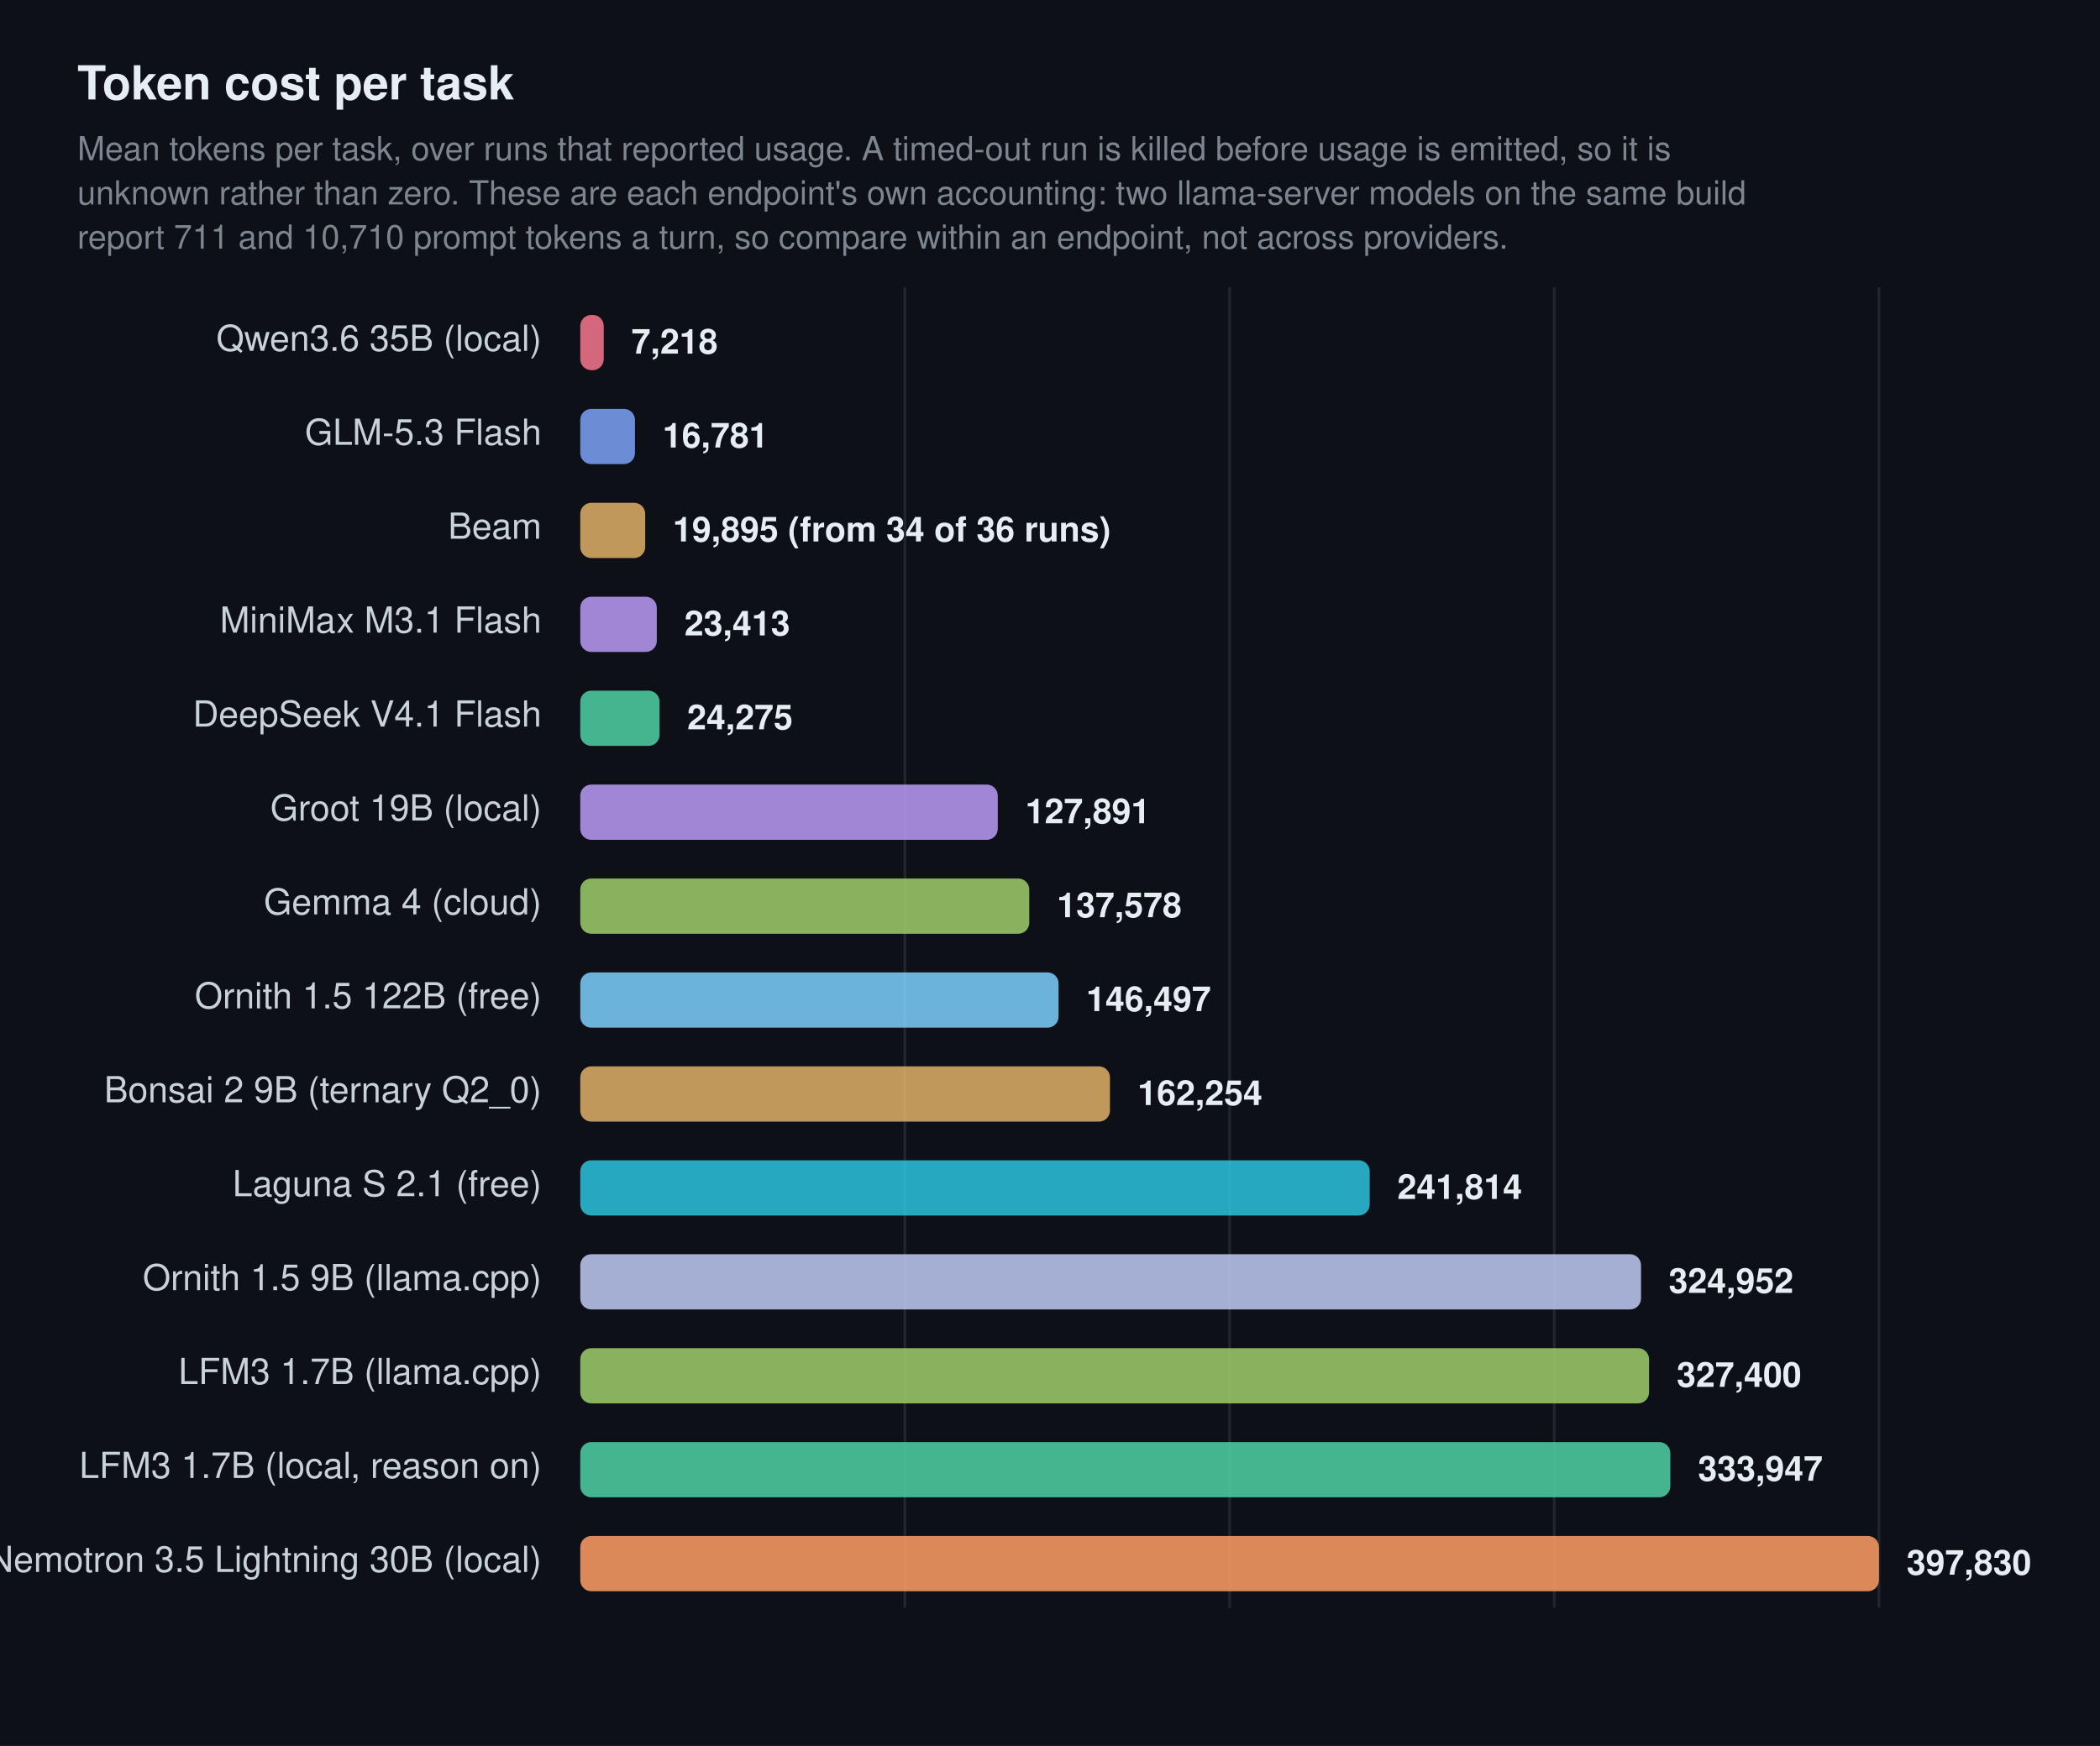
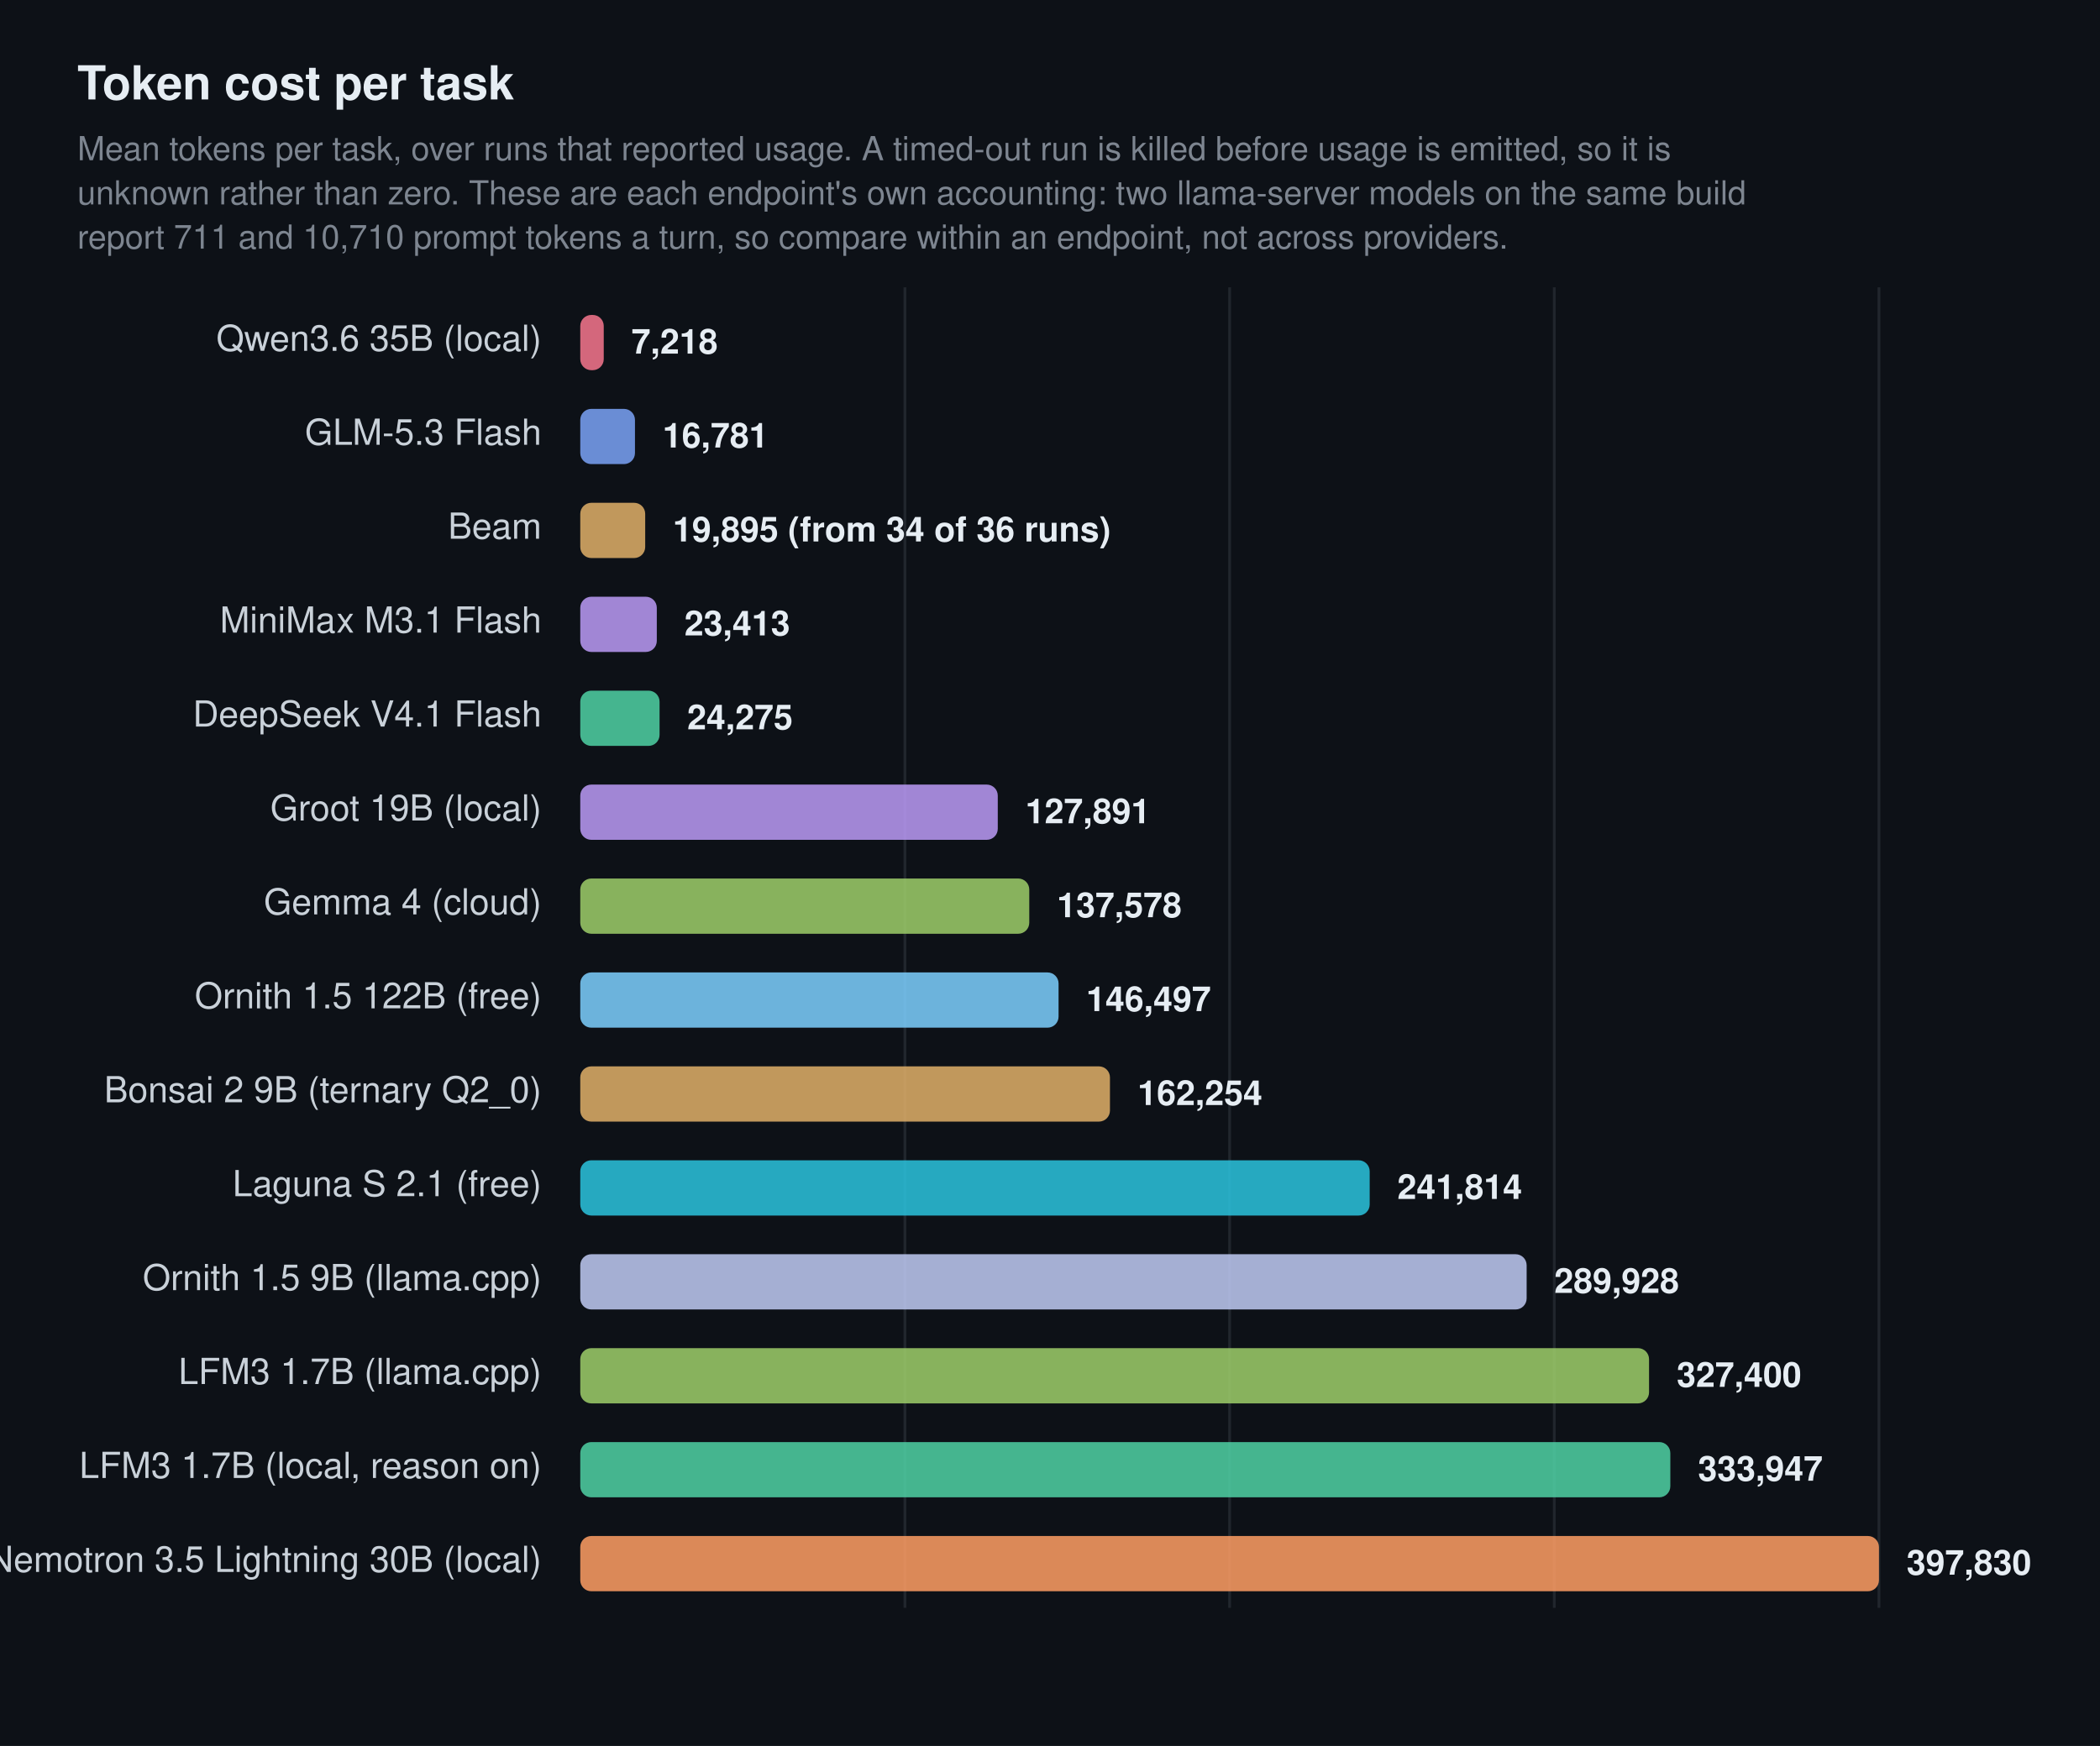
<svg xmlns="http://www.w3.org/2000/svg" width="760" height="632" viewBox="0 0 760 632" font-family="ui-sans-serif, -apple-system, Segoe UI, Helvetica, Arial, sans-serif">
  <rect width="100%" height="100%" fill="#0d1117" />
  <text x="28" y="36" fill="#e6edf3" font-size="17" font-weight="600">Token cost per task</text>
  <text x="28" y="58" fill="#7d8590" font-size="12">Mean tokens per task, over runs that reported usage. A timed-out run is killed before usage is emitted, so it is</text>
  <text x="28" y="74" fill="#7d8590" font-size="12">unknown rather than zero. These are each endpoint's own accounting: two llama-server models on the same build</text>
  <text x="28" y="90" fill="#7d8590" font-size="12">report 711 and 10,710 prompt tokens a turn, so compare within an endpoint, not across providers.</text>
  <line x1="327.5" y1="104" x2="327.5" y2="582" stroke="#21262d" stroke-width="1" />
  <line x1="445.0" y1="104" x2="445.0" y2="582" stroke="#21262d" stroke-width="1" />
  <line x1="562.5" y1="104" x2="562.5" y2="582" stroke="#21262d" stroke-width="1" />
  <line x1="680.0" y1="104" x2="680.0" y2="582" stroke="#21262d" stroke-width="1" />
  <text x="196" y="127" fill="#c9d1d9" font-size="13" text-anchor="end">Qwen3.6 35B (local)</text>
  <rect x="210" y="114" width="8.5" height="20" rx="4" fill="#f7768e" opacity="0.85" />
  <text x="228.5" y="128" fill="#e6edf3" font-size="12.5" font-weight="600">7,218</text>
  <text x="196" y="161" fill="#c9d1d9" font-size="13" text-anchor="end">GLM-5.3 Flash</text>
  <rect x="210" y="148" width="19.8" height="20" rx="4" fill="#7aa2f7" opacity="0.85" />
  <text x="239.8" y="162" fill="#e6edf3" font-size="12.5" font-weight="600">16,781</text>
  <text x="196" y="195" fill="#c9d1d9" font-size="13" text-anchor="end">Beam</text>
  <rect x="210" y="182" width="23.5" height="20" rx="4" fill="#e0af68" opacity="0.85" />
  <text x="243.5" y="196" fill="#e6edf3" font-size="12.5" font-weight="600">19,895  (from 34 of 36 runs)</text>
  <text x="196" y="229" fill="#c9d1d9" font-size="13" text-anchor="end">MiniMax M3.1 Flash</text>
  <rect x="210" y="216" width="27.7" height="20" rx="4" fill="#bb9af7" opacity="0.85" />
  <text x="247.7" y="230" fill="#e6edf3" font-size="12.5" font-weight="600">23,413</text>
  <text x="196" y="263" fill="#c9d1d9" font-size="13" text-anchor="end">DeepSeek V4.1 Flash</text>
  <rect x="210" y="250" width="28.7" height="20" rx="4" fill="#4fd1a5" opacity="0.85" />
  <text x="248.7" y="264" fill="#e6edf3" font-size="12.5" font-weight="600">24,275</text>
  <text x="196" y="297" fill="#c9d1d9" font-size="13" text-anchor="end">Groot 19B (local)</text>
  <rect x="210" y="284" width="151.1" height="20" rx="4" fill="#bb9af7" opacity="0.85" />
  <text x="371.1" y="298" fill="#e6edf3" font-size="12.5" font-weight="600">127,891</text>
  <text x="196" y="331" fill="#c9d1d9" font-size="13" text-anchor="end">Gemma 4 (cloud)</text>
  <rect x="210" y="318" width="162.5" height="20" rx="4" fill="#9ece6a" opacity="0.85" />
  <text x="382.5" y="332" fill="#e6edf3" font-size="12.5" font-weight="600">137,578</text>
  <text x="196" y="365" fill="#c9d1d9" font-size="13" text-anchor="end">Ornith 1.5 122B (free)</text>
  <rect x="210" y="352" width="173.1" height="20" rx="4" fill="#7dcfff" opacity="0.85" />
  <text x="393.1" y="366" fill="#e6edf3" font-size="12.5" font-weight="600">146,497</text>
  <text x="196" y="399" fill="#c9d1d9" font-size="13" text-anchor="end">Bonsai 2 9B (ternary Q2_0)</text>
  <rect x="210" y="386" width="191.7" height="20" rx="4" fill="#e0af68" opacity="0.85" />
  <text x="411.7" y="400" fill="#e6edf3" font-size="12.5" font-weight="600">162,254</text>
  <text x="196" y="433" fill="#c9d1d9" font-size="13" text-anchor="end">Laguna S 2.1 (free)</text>
  <rect x="210" y="420" width="285.7" height="20" rx="4" fill="#2ac3de" opacity="0.85" />
  <text x="505.7" y="434" fill="#e6edf3" font-size="12.5" font-weight="600">241,814</text>
  <text x="196" y="467" fill="#c9d1d9" font-size="13" text-anchor="end">Ornith 1.5 9B (llama.cpp)</text>
-   <rect x="210" y="454" width="383.9" height="20" rx="4" fill="#c0caf5" opacity="0.85" />
-   <text x="603.9" y="468" fill="#e6edf3" font-size="12.5" font-weight="600">324,952</text>
+   <rect x="210" y="454" width="342.5" height="20" rx="4" fill="#c0caf5" opacity="0.85" />
+   <text x="562.5" y="468" fill="#e6edf3" font-size="12.5" font-weight="600">289,928</text>
  <text x="196" y="501" fill="#c9d1d9" font-size="13" text-anchor="end">LFM3 1.7B (llama.cpp)</text>
  <rect x="210" y="488" width="386.8" height="20" rx="4" fill="#9ece6a" opacity="0.85" />
  <text x="606.8" y="502" fill="#e6edf3" font-size="12.5" font-weight="600">327,400</text>
  <text x="196" y="535" fill="#c9d1d9" font-size="13" text-anchor="end">LFM3 1.7B (local, reason on)</text>
  <rect x="210" y="522" width="394.5" height="20" rx="4" fill="#4fd1a5" opacity="0.85" />
  <text x="614.5" y="536" fill="#e6edf3" font-size="12.5" font-weight="600">333,947</text>
  <text x="196" y="569" fill="#c9d1d9" font-size="13" text-anchor="end">Nemotron 3.5 Lightning 30B (local)</text>
  <rect x="210" y="556" width="470.0" height="20" rx="4" fill="#ff9e64" opacity="0.85" />
  <text x="690.0" y="570" fill="#e6edf3" font-size="12.5" font-weight="600">397,830</text>
</svg>
